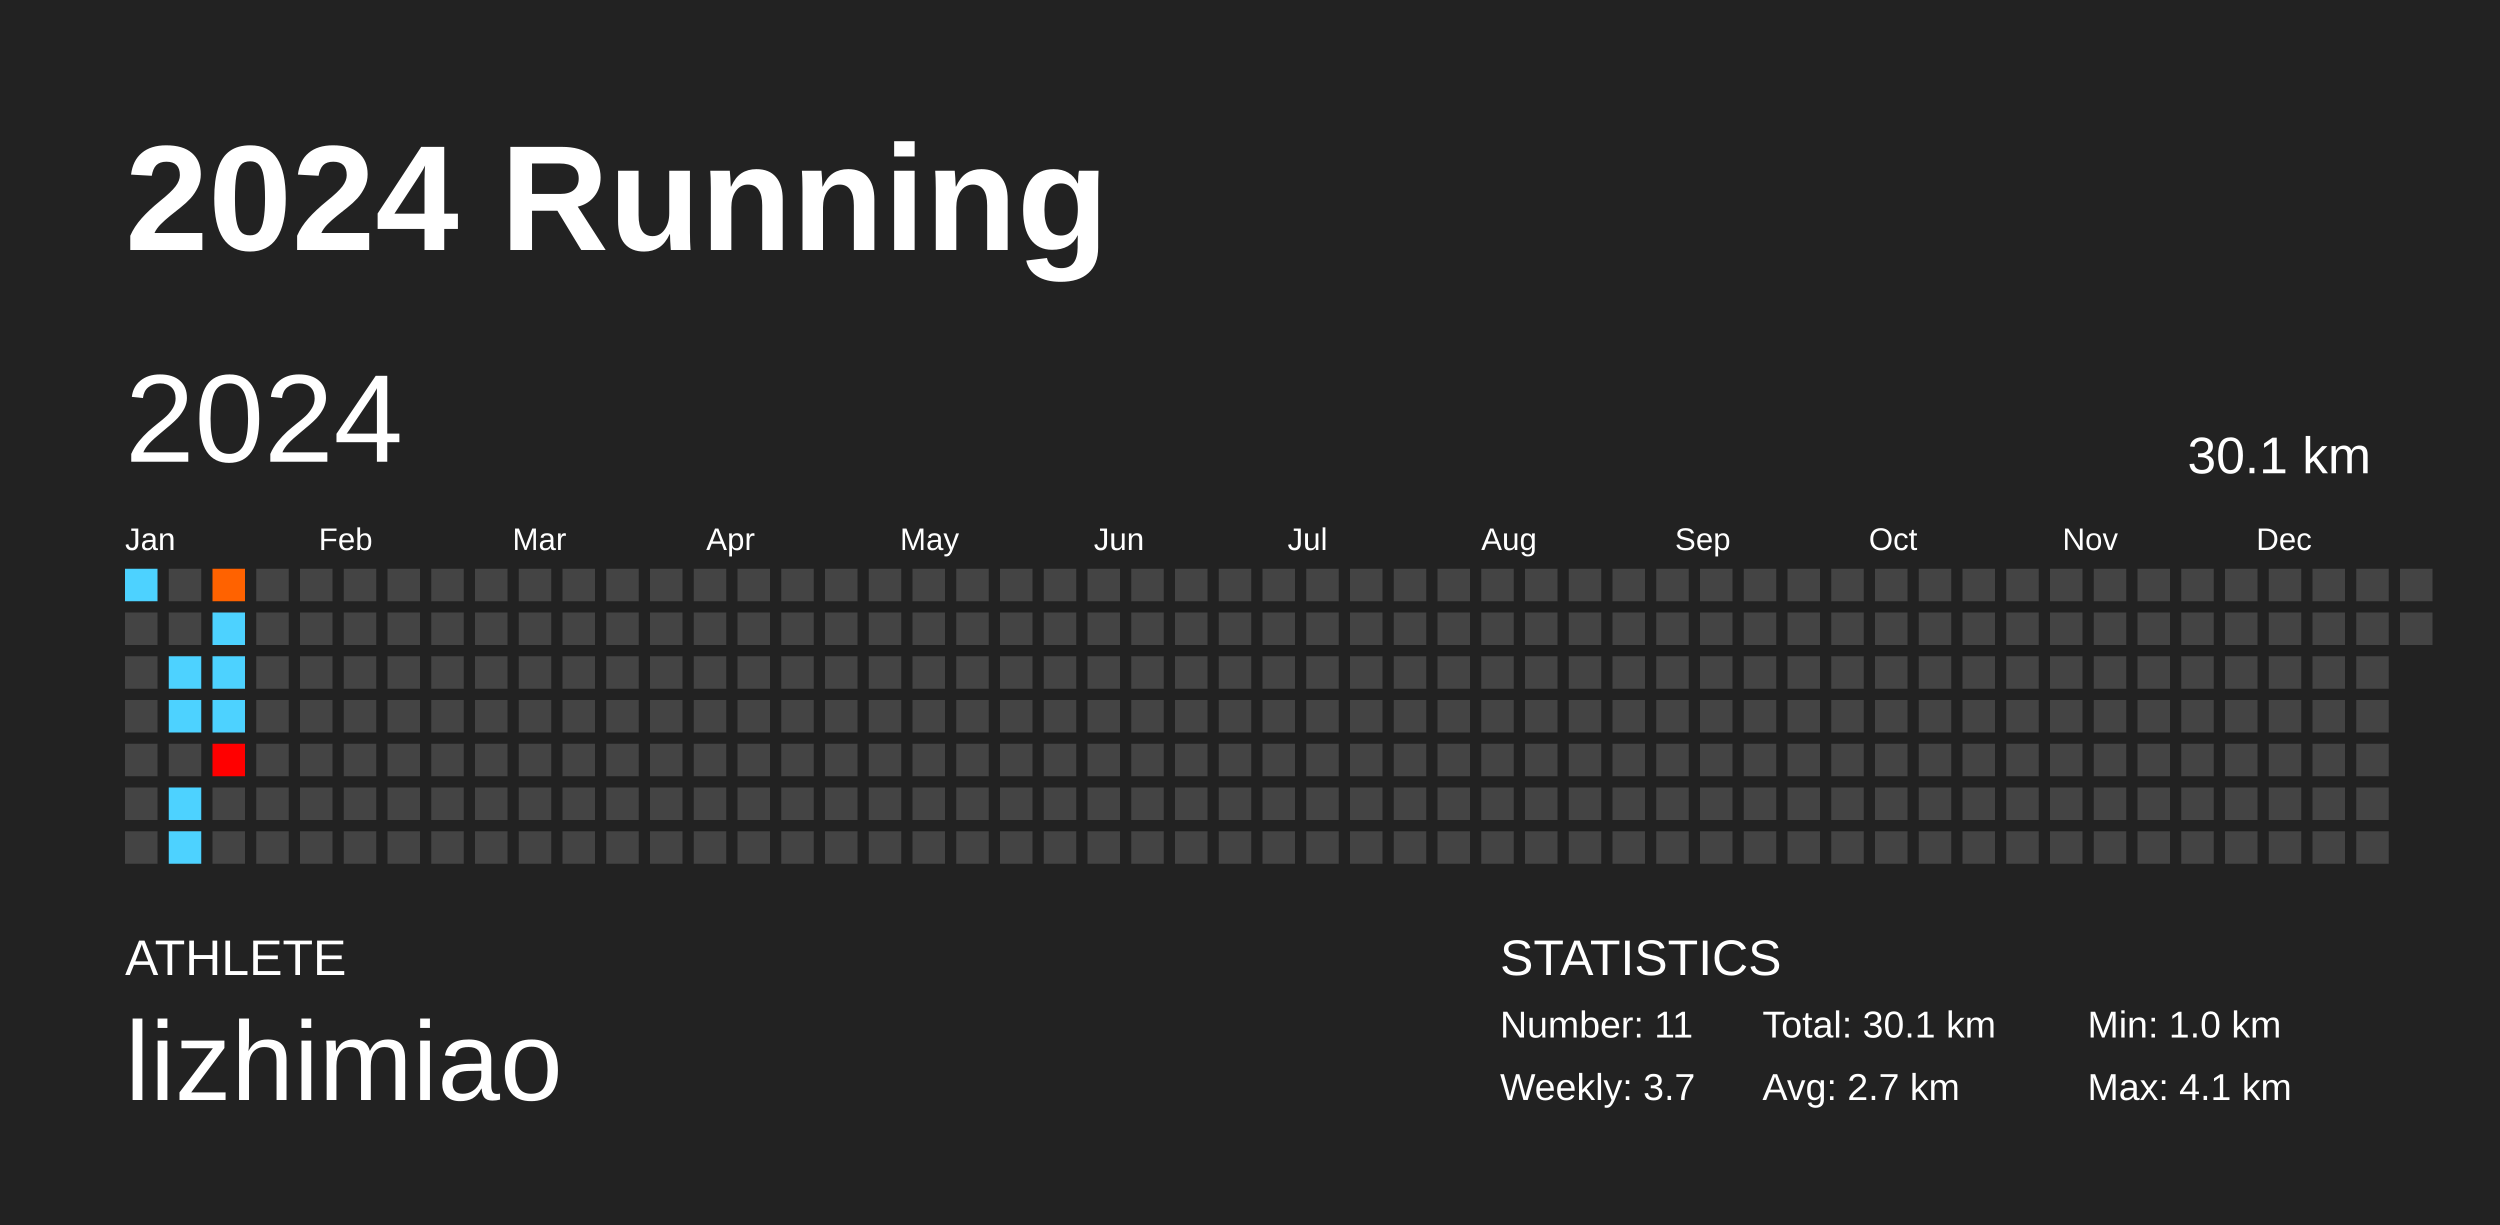
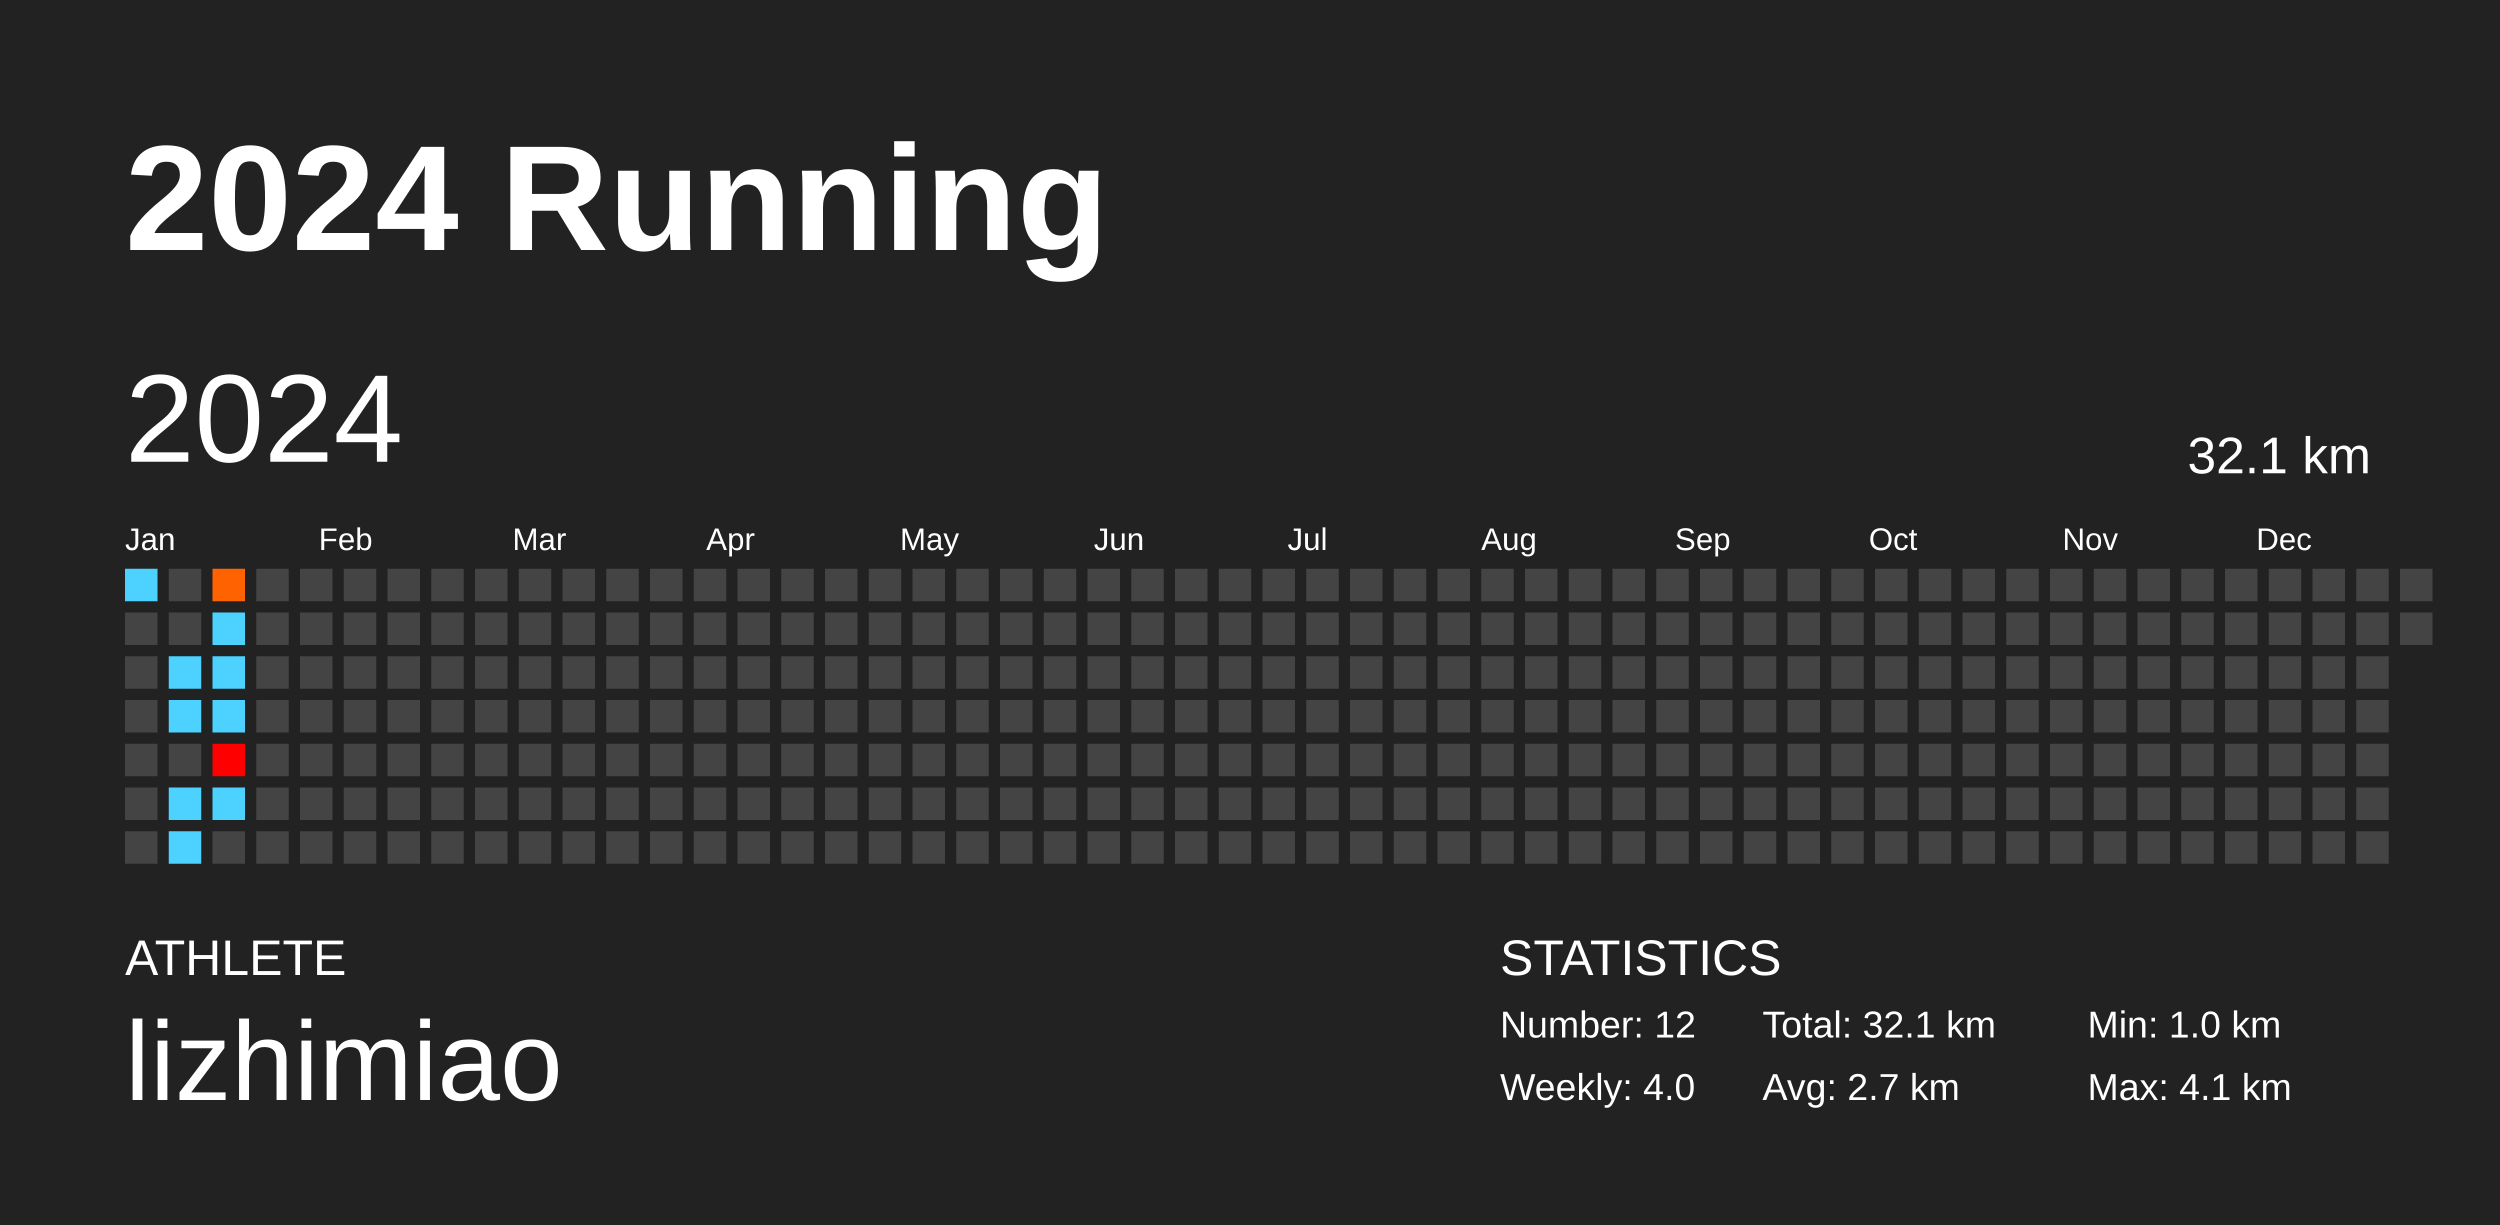
<svg xmlns="http://www.w3.org/2000/svg" baseProfile="full" height="98mm" version="1.1" viewBox="0,0,200,98" width="200mm">
  <defs />
  <rect fill="#222222" height="98" width="200" x="0" y="0" />
  <text fill="#FFFFFF" style="font-size:12px; font-family:Arial; font-weight:bold;" x="10" y="20">2024 Running</text>
  <text fill="#FFFFFF" style="font-size:4px; font-family:Arial" x="10" y="78">ATHLETE</text>
  <text fill="#FFFFFF" style="font-size:9px; font-family:Arial" x="10" y="88">lizhimiao</text>
  <text fill="#FFFFFF" style="font-size:4px; font-family:Arial" x="120" y="78">STATISTICS</text>
-   <text fill="#FFFFFF" style="font-size:3px; font-family:Arial" x="120" y="83">Number: 11</text>
-   <text fill="#FFFFFF" style="font-size:3px; font-family:Arial" x="120" y="88">Weekly: 3.7</text>
-   <text fill="#FFFFFF" style="font-size:3px; font-family:Arial" x="141" y="83">Total: 30.1 km</text>
+   <text fill="#FFFFFF" style="font-size:3px; font-family:Arial" x="120" y="83">Number: 12</text>
+   <text fill="#FFFFFF" style="font-size:3px; font-family:Arial" x="120" y="88">Weekly: 4.0</text>
+   <text fill="#FFFFFF" style="font-size:3px; font-family:Arial" x="141" y="83">Total: 32.1 km</text>
  <text fill="#FFFFFF" style="font-size:3px; font-family:Arial" x="141" y="88">Avg: 2.7 km</text>
  <text fill="#FFFFFF" style="font-size:3px; font-family:Arial" x="167" y="83">Min: 1.0 km</text>
  <text fill="#FFFFFF" style="font-size:3px; font-family:Arial" x="167" y="88">Max: 4.1 km</text>
  <text dominant-baseline="hanging" fill="#FFFFFF" style="font-size:10.0px; font-family:Arial;" x="10" y="30">2024</text>
-   <text dominant-baseline="hanging" fill="#FFFFFF" style="font-size:4.125px; font-family:Arial;" x="175" y="35">30.1 km</text>
+   <text dominant-baseline="hanging" fill="#FFFFFF" style="font-size:4.125px; font-family:Arial;" x="175" y="35">32.1 km</text>
  <text fill="#FFFFFF" style="font-size:2.5px; font-family:Arial" x="10.0" y="44">Jan</text>
  <text fill="#FFFFFF" style="font-size:2.5px; font-family:Arial" x="25.5" y="44">Feb</text>
  <text fill="#FFFFFF" style="font-size:2.5px; font-family:Arial" x="41.0" y="44">Mar</text>
  <text fill="#FFFFFF" style="font-size:2.5px; font-family:Arial" x="56.5" y="44">Apr</text>
  <text fill="#FFFFFF" style="font-size:2.5px; font-family:Arial" x="72.0" y="44">May</text>
  <text fill="#FFFFFF" style="font-size:2.5px; font-family:Arial" x="87.5" y="44">Jun</text>
  <text fill="#FFFFFF" style="font-size:2.5px; font-family:Arial" x="103.0" y="44">Jul</text>
  <text fill="#FFFFFF" style="font-size:2.5px; font-family:Arial" x="118.5" y="44">Aug</text>
  <text fill="#FFFFFF" style="font-size:2.5px; font-family:Arial" x="134.0" y="44">Sep</text>
  <text fill="#FFFFFF" style="font-size:2.5px; font-family:Arial" x="149.5" y="44">Oct</text>
  <text fill="#FFFFFF" style="font-size:2.5px; font-family:Arial" x="165.0" y="44">Nov</text>
  <text fill="#FFFFFF" style="font-size:2.5px; font-family:Arial" x="180.5" y="44">Dec</text>
  <rect fill="#4dd2ff" height="2.6" width="2.6" x="10.0" y="45.5" />
  <rect fill="#444444" height="2.6" width="2.6" x="10.0" y="49.0" />
  <rect fill="#444444" height="2.6" width="2.6" x="10.0" y="52.5" />
  <rect fill="#444444" height="2.6" width="2.6" x="10.0" y="56.0" />
  <rect fill="#444444" height="2.6" width="2.6" x="10.0" y="59.5" />
  <rect fill="#444444" height="2.6" width="2.6" x="10.0" y="63.0" />
  <rect fill="#444444" height="2.6" width="2.6" x="10.0" y="66.5" />
  <rect fill="#444444" height="2.6" width="2.6" x="13.5" y="45.5" />
  <rect fill="#444444" height="2.6" width="2.6" x="13.5" y="49.0" />
  <rect fill="#4dd2ff" height="2.6" width="2.6" x="13.5" y="52.5" />
  <rect fill="#4dd2ff" height="2.6" width="2.6" x="13.5" y="56.0" />
  <rect fill="#444444" height="2.6" width="2.6" x="13.5" y="59.5" />
  <rect fill="#4dd2ff" height="2.6" width="2.6" x="13.5" y="63.0" />
  <rect fill="#4dd2ff" height="2.6" width="2.6" x="13.5" y="66.5" />
  <rect fill="#ff6200" height="2.6" width="2.6" x="17.0" y="45.5" />
  <rect fill="#4dd2ff" height="2.6" width="2.6" x="17.0" y="49.0" />
  <rect fill="#4dd2ff" height="2.6" width="2.6" x="17.0" y="52.5" />
  <rect fill="#4dd2ff" height="2.6" width="2.6" x="17.0" y="56.0" />
  <rect fill="#ff0000" height="2.6" width="2.6" x="17.0" y="59.5" />
-   <rect fill="#444444" height="2.6" width="2.6" x="17.0" y="63.0" />
+   <rect fill="#4dd2ff" height="2.6" width="2.6" x="17.0" y="63.0" />
  <rect fill="#444444" height="2.6" width="2.6" x="17.0" y="66.5" />
  <rect fill="#444444" height="2.6" width="2.6" x="20.5" y="45.5" />
  <rect fill="#444444" height="2.6" width="2.6" x="20.5" y="49.0" />
  <rect fill="#444444" height="2.6" width="2.6" x="20.5" y="52.5" />
  <rect fill="#444444" height="2.6" width="2.6" x="20.5" y="56.0" />
  <rect fill="#444444" height="2.6" width="2.6" x="20.5" y="59.5" />
  <rect fill="#444444" height="2.6" width="2.6" x="20.5" y="63.0" />
  <rect fill="#444444" height="2.6" width="2.6" x="20.5" y="66.5" />
  <rect fill="#444444" height="2.6" width="2.6" x="24.0" y="45.5" />
  <rect fill="#444444" height="2.6" width="2.6" x="24.0" y="49.0" />
  <rect fill="#444444" height="2.6" width="2.6" x="24.0" y="52.5" />
  <rect fill="#444444" height="2.6" width="2.6" x="24.0" y="56.0" />
  <rect fill="#444444" height="2.6" width="2.6" x="24.0" y="59.5" />
  <rect fill="#444444" height="2.6" width="2.6" x="24.0" y="63.0" />
  <rect fill="#444444" height="2.6" width="2.6" x="24.0" y="66.5" />
  <rect fill="#444444" height="2.6" width="2.6" x="27.5" y="45.5" />
  <rect fill="#444444" height="2.6" width="2.6" x="27.5" y="49.0" />
  <rect fill="#444444" height="2.6" width="2.6" x="27.5" y="52.5" />
  <rect fill="#444444" height="2.6" width="2.6" x="27.5" y="56.0" />
  <rect fill="#444444" height="2.6" width="2.6" x="27.5" y="59.5" />
  <rect fill="#444444" height="2.6" width="2.6" x="27.5" y="63.0" />
  <rect fill="#444444" height="2.6" width="2.6" x="27.5" y="66.5" />
  <rect fill="#444444" height="2.6" width="2.6" x="31.0" y="45.5" />
  <rect fill="#444444" height="2.6" width="2.6" x="31.0" y="49.0" />
  <rect fill="#444444" height="2.6" width="2.6" x="31.0" y="52.5" />
  <rect fill="#444444" height="2.6" width="2.6" x="31.0" y="56.0" />
  <rect fill="#444444" height="2.6" width="2.6" x="31.0" y="59.5" />
  <rect fill="#444444" height="2.6" width="2.6" x="31.0" y="63.0" />
  <rect fill="#444444" height="2.6" width="2.6" x="31.0" y="66.5" />
  <rect fill="#444444" height="2.6" width="2.6" x="34.5" y="45.5" />
  <rect fill="#444444" height="2.6" width="2.6" x="34.5" y="49.0" />
  <rect fill="#444444" height="2.6" width="2.6" x="34.5" y="52.5" />
  <rect fill="#444444" height="2.6" width="2.6" x="34.5" y="56.0" />
  <rect fill="#444444" height="2.6" width="2.6" x="34.5" y="59.5" />
  <rect fill="#444444" height="2.6" width="2.6" x="34.5" y="63.0" />
  <rect fill="#444444" height="2.6" width="2.6" x="34.5" y="66.5" />
  <rect fill="#444444" height="2.6" width="2.6" x="38.0" y="45.5" />
  <rect fill="#444444" height="2.6" width="2.6" x="38.0" y="49.0" />
  <rect fill="#444444" height="2.6" width="2.6" x="38.0" y="52.5" />
  <rect fill="#444444" height="2.6" width="2.6" x="38.0" y="56.0" />
  <rect fill="#444444" height="2.6" width="2.6" x="38.0" y="59.5" />
  <rect fill="#444444" height="2.6" width="2.6" x="38.0" y="63.0" />
  <rect fill="#444444" height="2.6" width="2.6" x="38.0" y="66.5" />
  <rect fill="#444444" height="2.6" width="2.6" x="41.5" y="45.5" />
  <rect fill="#444444" height="2.6" width="2.6" x="41.5" y="49.0" />
  <rect fill="#444444" height="2.6" width="2.6" x="41.5" y="52.5" />
  <rect fill="#444444" height="2.6" width="2.6" x="41.5" y="56.0" />
  <rect fill="#444444" height="2.6" width="2.6" x="41.5" y="59.5" />
  <rect fill="#444444" height="2.6" width="2.6" x="41.5" y="63.0" />
  <rect fill="#444444" height="2.6" width="2.6" x="41.5" y="66.5" />
  <rect fill="#444444" height="2.6" width="2.6" x="45.0" y="45.5" />
  <rect fill="#444444" height="2.6" width="2.6" x="45.0" y="49.0" />
  <rect fill="#444444" height="2.6" width="2.6" x="45.0" y="52.5" />
  <rect fill="#444444" height="2.6" width="2.6" x="45.0" y="56.0" />
  <rect fill="#444444" height="2.6" width="2.6" x="45.0" y="59.5" />
  <rect fill="#444444" height="2.6" width="2.6" x="45.0" y="63.0" />
  <rect fill="#444444" height="2.6" width="2.6" x="45.0" y="66.5" />
  <rect fill="#444444" height="2.6" width="2.6" x="48.5" y="45.5" />
  <rect fill="#444444" height="2.6" width="2.6" x="48.5" y="49.0" />
  <rect fill="#444444" height="2.6" width="2.6" x="48.5" y="52.5" />
  <rect fill="#444444" height="2.6" width="2.6" x="48.5" y="56.0" />
  <rect fill="#444444" height="2.6" width="2.6" x="48.5" y="59.5" />
  <rect fill="#444444" height="2.6" width="2.6" x="48.5" y="63.0" />
  <rect fill="#444444" height="2.6" width="2.6" x="48.5" y="66.5" />
  <rect fill="#444444" height="2.6" width="2.6" x="52.0" y="45.5" />
  <rect fill="#444444" height="2.6" width="2.6" x="52.0" y="49.0" />
  <rect fill="#444444" height="2.6" width="2.6" x="52.0" y="52.5" />
  <rect fill="#444444" height="2.6" width="2.6" x="52.0" y="56.0" />
  <rect fill="#444444" height="2.6" width="2.6" x="52.0" y="59.5" />
  <rect fill="#444444" height="2.6" width="2.6" x="52.0" y="63.0" />
  <rect fill="#444444" height="2.6" width="2.6" x="52.0" y="66.5" />
  <rect fill="#444444" height="2.6" width="2.6" x="55.5" y="45.5" />
  <rect fill="#444444" height="2.6" width="2.6" x="55.5" y="49.0" />
  <rect fill="#444444" height="2.6" width="2.6" x="55.5" y="52.5" />
  <rect fill="#444444" height="2.6" width="2.6" x="55.5" y="56.0" />
  <rect fill="#444444" height="2.6" width="2.6" x="55.5" y="59.5" />
  <rect fill="#444444" height="2.6" width="2.6" x="55.5" y="63.0" />
  <rect fill="#444444" height="2.6" width="2.6" x="55.5" y="66.5" />
  <rect fill="#444444" height="2.6" width="2.6" x="59.0" y="45.5" />
  <rect fill="#444444" height="2.6" width="2.6" x="59.0" y="49.0" />
  <rect fill="#444444" height="2.6" width="2.6" x="59.0" y="52.5" />
  <rect fill="#444444" height="2.6" width="2.6" x="59.0" y="56.0" />
  <rect fill="#444444" height="2.6" width="2.6" x="59.0" y="59.5" />
  <rect fill="#444444" height="2.6" width="2.6" x="59.0" y="63.0" />
  <rect fill="#444444" height="2.6" width="2.6" x="59.0" y="66.5" />
  <rect fill="#444444" height="2.6" width="2.6" x="62.5" y="45.5" />
  <rect fill="#444444" height="2.6" width="2.6" x="62.5" y="49.0" />
  <rect fill="#444444" height="2.6" width="2.6" x="62.5" y="52.5" />
  <rect fill="#444444" height="2.6" width="2.6" x="62.5" y="56.0" />
  <rect fill="#444444" height="2.6" width="2.6" x="62.5" y="59.5" />
  <rect fill="#444444" height="2.6" width="2.6" x="62.5" y="63.0" />
  <rect fill="#444444" height="2.6" width="2.6" x="62.5" y="66.5" />
  <rect fill="#444444" height="2.6" width="2.6" x="66.0" y="45.5" />
  <rect fill="#444444" height="2.6" width="2.6" x="66.0" y="49.0" />
  <rect fill="#444444" height="2.6" width="2.6" x="66.0" y="52.5" />
  <rect fill="#444444" height="2.6" width="2.6" x="66.0" y="56.0" />
  <rect fill="#444444" height="2.6" width="2.6" x="66.0" y="59.5" />
  <rect fill="#444444" height="2.6" width="2.6" x="66.0" y="63.0" />
  <rect fill="#444444" height="2.6" width="2.6" x="66.0" y="66.5" />
  <rect fill="#444444" height="2.6" width="2.6" x="69.5" y="45.5" />
  <rect fill="#444444" height="2.6" width="2.6" x="69.5" y="49.0" />
  <rect fill="#444444" height="2.6" width="2.6" x="69.5" y="52.5" />
  <rect fill="#444444" height="2.6" width="2.6" x="69.5" y="56.0" />
  <rect fill="#444444" height="2.6" width="2.6" x="69.5" y="59.5" />
  <rect fill="#444444" height="2.6" width="2.6" x="69.5" y="63.0" />
  <rect fill="#444444" height="2.6" width="2.6" x="69.5" y="66.5" />
  <rect fill="#444444" height="2.6" width="2.6" x="73.0" y="45.5" />
  <rect fill="#444444" height="2.6" width="2.6" x="73.0" y="49.0" />
  <rect fill="#444444" height="2.6" width="2.6" x="73.0" y="52.5" />
  <rect fill="#444444" height="2.6" width="2.6" x="73.0" y="56.0" />
  <rect fill="#444444" height="2.6" width="2.6" x="73.0" y="59.5" />
  <rect fill="#444444" height="2.6" width="2.6" x="73.0" y="63.0" />
  <rect fill="#444444" height="2.6" width="2.6" x="73.0" y="66.5" />
  <rect fill="#444444" height="2.6" width="2.6" x="76.5" y="45.5" />
  <rect fill="#444444" height="2.6" width="2.6" x="76.5" y="49.0" />
  <rect fill="#444444" height="2.6" width="2.6" x="76.5" y="52.5" />
  <rect fill="#444444" height="2.6" width="2.6" x="76.5" y="56.0" />
  <rect fill="#444444" height="2.6" width="2.6" x="76.5" y="59.5" />
  <rect fill="#444444" height="2.6" width="2.6" x="76.5" y="63.0" />
  <rect fill="#444444" height="2.6" width="2.6" x="76.5" y="66.5" />
  <rect fill="#444444" height="2.6" width="2.6" x="80.0" y="45.5" />
  <rect fill="#444444" height="2.6" width="2.6" x="80.0" y="49.0" />
  <rect fill="#444444" height="2.6" width="2.6" x="80.0" y="52.5" />
  <rect fill="#444444" height="2.6" width="2.6" x="80.0" y="56.0" />
  <rect fill="#444444" height="2.6" width="2.6" x="80.0" y="59.5" />
  <rect fill="#444444" height="2.6" width="2.6" x="80.0" y="63.0" />
  <rect fill="#444444" height="2.6" width="2.6" x="80.0" y="66.5" />
  <rect fill="#444444" height="2.6" width="2.6" x="83.5" y="45.5" />
  <rect fill="#444444" height="2.6" width="2.6" x="83.5" y="49.0" />
  <rect fill="#444444" height="2.6" width="2.6" x="83.5" y="52.5" />
  <rect fill="#444444" height="2.6" width="2.6" x="83.5" y="56.0" />
  <rect fill="#444444" height="2.6" width="2.6" x="83.5" y="59.5" />
  <rect fill="#444444" height="2.6" width="2.6" x="83.5" y="63.0" />
  <rect fill="#444444" height="2.6" width="2.6" x="83.5" y="66.5" />
  <rect fill="#444444" height="2.6" width="2.6" x="87.0" y="45.5" />
  <rect fill="#444444" height="2.6" width="2.6" x="87.0" y="49.0" />
  <rect fill="#444444" height="2.6" width="2.6" x="87.0" y="52.5" />
  <rect fill="#444444" height="2.6" width="2.6" x="87.0" y="56.0" />
  <rect fill="#444444" height="2.6" width="2.6" x="87.0" y="59.5" />
  <rect fill="#444444" height="2.6" width="2.6" x="87.0" y="63.0" />
  <rect fill="#444444" height="2.6" width="2.6" x="87.0" y="66.5" />
  <rect fill="#444444" height="2.6" width="2.6" x="90.5" y="45.5" />
  <rect fill="#444444" height="2.6" width="2.6" x="90.5" y="49.0" />
  <rect fill="#444444" height="2.6" width="2.6" x="90.5" y="52.5" />
  <rect fill="#444444" height="2.6" width="2.6" x="90.5" y="56.0" />
  <rect fill="#444444" height="2.6" width="2.6" x="90.5" y="59.5" />
  <rect fill="#444444" height="2.6" width="2.6" x="90.5" y="63.0" />
  <rect fill="#444444" height="2.6" width="2.6" x="90.5" y="66.5" />
  <rect fill="#444444" height="2.6" width="2.6" x="94.0" y="45.5" />
  <rect fill="#444444" height="2.6" width="2.6" x="94.0" y="49.0" />
  <rect fill="#444444" height="2.6" width="2.6" x="94.0" y="52.5" />
  <rect fill="#444444" height="2.6" width="2.6" x="94.0" y="56.0" />
  <rect fill="#444444" height="2.6" width="2.6" x="94.0" y="59.5" />
  <rect fill="#444444" height="2.6" width="2.6" x="94.0" y="63.0" />
  <rect fill="#444444" height="2.6" width="2.6" x="94.0" y="66.5" />
  <rect fill="#444444" height="2.6" width="2.6" x="97.5" y="45.5" />
  <rect fill="#444444" height="2.6" width="2.6" x="97.5" y="49.0" />
  <rect fill="#444444" height="2.6" width="2.6" x="97.5" y="52.5" />
  <rect fill="#444444" height="2.6" width="2.6" x="97.5" y="56.0" />
  <rect fill="#444444" height="2.6" width="2.6" x="97.5" y="59.5" />
  <rect fill="#444444" height="2.6" width="2.6" x="97.5" y="63.0" />
  <rect fill="#444444" height="2.6" width="2.6" x="97.5" y="66.5" />
  <rect fill="#444444" height="2.6" width="2.6" x="101.0" y="45.5" />
  <rect fill="#444444" height="2.6" width="2.6" x="101.0" y="49.0" />
  <rect fill="#444444" height="2.6" width="2.6" x="101.0" y="52.5" />
  <rect fill="#444444" height="2.6" width="2.6" x="101.0" y="56.0" />
  <rect fill="#444444" height="2.6" width="2.6" x="101.0" y="59.5" />
  <rect fill="#444444" height="2.6" width="2.6" x="101.0" y="63.0" />
  <rect fill="#444444" height="2.6" width="2.6" x="101.0" y="66.5" />
  <rect fill="#444444" height="2.6" width="2.6" x="104.5" y="45.5" />
  <rect fill="#444444" height="2.6" width="2.6" x="104.5" y="49.0" />
  <rect fill="#444444" height="2.6" width="2.6" x="104.5" y="52.5" />
  <rect fill="#444444" height="2.6" width="2.6" x="104.5" y="56.0" />
  <rect fill="#444444" height="2.6" width="2.6" x="104.5" y="59.5" />
  <rect fill="#444444" height="2.6" width="2.6" x="104.5" y="63.0" />
  <rect fill="#444444" height="2.6" width="2.6" x="104.5" y="66.5" />
  <rect fill="#444444" height="2.6" width="2.6" x="108.0" y="45.5" />
  <rect fill="#444444" height="2.6" width="2.6" x="108.0" y="49.0" />
  <rect fill="#444444" height="2.6" width="2.6" x="108.0" y="52.5" />
  <rect fill="#444444" height="2.6" width="2.6" x="108.0" y="56.0" />
  <rect fill="#444444" height="2.6" width="2.6" x="108.0" y="59.5" />
  <rect fill="#444444" height="2.6" width="2.6" x="108.0" y="63.0" />
  <rect fill="#444444" height="2.6" width="2.6" x="108.0" y="66.5" />
  <rect fill="#444444" height="2.6" width="2.6" x="111.5" y="45.5" />
  <rect fill="#444444" height="2.6" width="2.6" x="111.5" y="49.0" />
  <rect fill="#444444" height="2.6" width="2.6" x="111.5" y="52.5" />
  <rect fill="#444444" height="2.6" width="2.6" x="111.5" y="56.0" />
  <rect fill="#444444" height="2.6" width="2.6" x="111.5" y="59.5" />
  <rect fill="#444444" height="2.6" width="2.6" x="111.5" y="63.0" />
  <rect fill="#444444" height="2.6" width="2.6" x="111.5" y="66.5" />
  <rect fill="#444444" height="2.6" width="2.6" x="115.0" y="45.5" />
  <rect fill="#444444" height="2.6" width="2.6" x="115.0" y="49.0" />
  <rect fill="#444444" height="2.6" width="2.6" x="115.0" y="52.5" />
  <rect fill="#444444" height="2.6" width="2.6" x="115.0" y="56.0" />
  <rect fill="#444444" height="2.6" width="2.6" x="115.0" y="59.5" />
  <rect fill="#444444" height="2.6" width="2.6" x="115.0" y="63.0" />
  <rect fill="#444444" height="2.6" width="2.6" x="115.0" y="66.5" />
  <rect fill="#444444" height="2.6" width="2.6" x="118.5" y="45.5" />
  <rect fill="#444444" height="2.6" width="2.6" x="118.5" y="49.0" />
  <rect fill="#444444" height="2.6" width="2.6" x="118.5" y="52.5" />
  <rect fill="#444444" height="2.6" width="2.6" x="118.5" y="56.0" />
  <rect fill="#444444" height="2.6" width="2.6" x="118.5" y="59.5" />
  <rect fill="#444444" height="2.6" width="2.6" x="118.5" y="63.0" />
  <rect fill="#444444" height="2.6" width="2.6" x="118.5" y="66.5" />
  <rect fill="#444444" height="2.6" width="2.6" x="122.0" y="45.5" />
  <rect fill="#444444" height="2.6" width="2.6" x="122.0" y="49.0" />
  <rect fill="#444444" height="2.6" width="2.6" x="122.0" y="52.5" />
  <rect fill="#444444" height="2.6" width="2.6" x="122.0" y="56.0" />
  <rect fill="#444444" height="2.6" width="2.6" x="122.0" y="59.5" />
  <rect fill="#444444" height="2.6" width="2.6" x="122.0" y="63.0" />
  <rect fill="#444444" height="2.6" width="2.6" x="122.0" y="66.5" />
  <rect fill="#444444" height="2.6" width="2.6" x="125.5" y="45.5" />
  <rect fill="#444444" height="2.6" width="2.6" x="125.5" y="49.0" />
  <rect fill="#444444" height="2.6" width="2.6" x="125.5" y="52.5" />
  <rect fill="#444444" height="2.6" width="2.6" x="125.5" y="56.0" />
  <rect fill="#444444" height="2.6" width="2.6" x="125.5" y="59.5" />
  <rect fill="#444444" height="2.6" width="2.6" x="125.5" y="63.0" />
  <rect fill="#444444" height="2.6" width="2.6" x="125.5" y="66.5" />
  <rect fill="#444444" height="2.6" width="2.6" x="129.0" y="45.5" />
  <rect fill="#444444" height="2.6" width="2.6" x="129.0" y="49.0" />
  <rect fill="#444444" height="2.6" width="2.6" x="129.0" y="52.5" />
  <rect fill="#444444" height="2.6" width="2.6" x="129.0" y="56.0" />
  <rect fill="#444444" height="2.6" width="2.6" x="129.0" y="59.5" />
  <rect fill="#444444" height="2.6" width="2.6" x="129.0" y="63.0" />
  <rect fill="#444444" height="2.6" width="2.6" x="129.0" y="66.5" />
  <rect fill="#444444" height="2.6" width="2.6" x="132.5" y="45.5" />
  <rect fill="#444444" height="2.6" width="2.6" x="132.5" y="49.0" />
  <rect fill="#444444" height="2.6" width="2.6" x="132.5" y="52.5" />
  <rect fill="#444444" height="2.6" width="2.6" x="132.5" y="56.0" />
  <rect fill="#444444" height="2.6" width="2.6" x="132.5" y="59.5" />
  <rect fill="#444444" height="2.6" width="2.6" x="132.5" y="63.0" />
  <rect fill="#444444" height="2.6" width="2.6" x="132.5" y="66.5" />
  <rect fill="#444444" height="2.6" width="2.6" x="136.0" y="45.5" />
  <rect fill="#444444" height="2.6" width="2.6" x="136.0" y="49.0" />
  <rect fill="#444444" height="2.6" width="2.6" x="136.0" y="52.5" />
  <rect fill="#444444" height="2.6" width="2.6" x="136.0" y="56.0" />
  <rect fill="#444444" height="2.6" width="2.6" x="136.0" y="59.5" />
  <rect fill="#444444" height="2.6" width="2.6" x="136.0" y="63.0" />
  <rect fill="#444444" height="2.6" width="2.6" x="136.0" y="66.5" />
  <rect fill="#444444" height="2.6" width="2.6" x="139.5" y="45.5" />
  <rect fill="#444444" height="2.6" width="2.6" x="139.5" y="49.0" />
  <rect fill="#444444" height="2.6" width="2.6" x="139.5" y="52.5" />
  <rect fill="#444444" height="2.6" width="2.6" x="139.5" y="56.0" />
  <rect fill="#444444" height="2.6" width="2.6" x="139.5" y="59.5" />
  <rect fill="#444444" height="2.6" width="2.6" x="139.5" y="63.0" />
  <rect fill="#444444" height="2.6" width="2.6" x="139.5" y="66.5" />
  <rect fill="#444444" height="2.6" width="2.6" x="143.0" y="45.5" />
  <rect fill="#444444" height="2.6" width="2.6" x="143.0" y="49.0" />
  <rect fill="#444444" height="2.6" width="2.6" x="143.0" y="52.5" />
  <rect fill="#444444" height="2.6" width="2.6" x="143.0" y="56.0" />
  <rect fill="#444444" height="2.6" width="2.6" x="143.0" y="59.5" />
  <rect fill="#444444" height="2.6" width="2.6" x="143.0" y="63.0" />
  <rect fill="#444444" height="2.6" width="2.6" x="143.0" y="66.5" />
  <rect fill="#444444" height="2.6" width="2.6" x="146.5" y="45.5" />
  <rect fill="#444444" height="2.6" width="2.6" x="146.5" y="49.0" />
  <rect fill="#444444" height="2.6" width="2.6" x="146.5" y="52.5" />
  <rect fill="#444444" height="2.6" width="2.6" x="146.5" y="56.0" />
  <rect fill="#444444" height="2.6" width="2.6" x="146.5" y="59.5" />
  <rect fill="#444444" height="2.6" width="2.6" x="146.5" y="63.0" />
  <rect fill="#444444" height="2.6" width="2.6" x="146.5" y="66.5" />
  <rect fill="#444444" height="2.6" width="2.6" x="150.0" y="45.5" />
  <rect fill="#444444" height="2.6" width="2.6" x="150.0" y="49.0" />
  <rect fill="#444444" height="2.6" width="2.6" x="150.0" y="52.5" />
  <rect fill="#444444" height="2.6" width="2.6" x="150.0" y="56.0" />
  <rect fill="#444444" height="2.6" width="2.6" x="150.0" y="59.5" />
  <rect fill="#444444" height="2.6" width="2.6" x="150.0" y="63.0" />
  <rect fill="#444444" height="2.6" width="2.6" x="150.0" y="66.5" />
  <rect fill="#444444" height="2.6" width="2.6" x="153.5" y="45.5" />
  <rect fill="#444444" height="2.6" width="2.6" x="153.5" y="49.0" />
  <rect fill="#444444" height="2.6" width="2.6" x="153.5" y="52.5" />
  <rect fill="#444444" height="2.6" width="2.6" x="153.5" y="56.0" />
  <rect fill="#444444" height="2.6" width="2.6" x="153.5" y="59.5" />
  <rect fill="#444444" height="2.6" width="2.6" x="153.5" y="63.0" />
  <rect fill="#444444" height="2.6" width="2.6" x="153.5" y="66.5" />
  <rect fill="#444444" height="2.6" width="2.6" x="157.0" y="45.5" />
  <rect fill="#444444" height="2.6" width="2.6" x="157.0" y="49.0" />
  <rect fill="#444444" height="2.6" width="2.6" x="157.0" y="52.5" />
  <rect fill="#444444" height="2.6" width="2.6" x="157.0" y="56.0" />
  <rect fill="#444444" height="2.6" width="2.6" x="157.0" y="59.5" />
  <rect fill="#444444" height="2.6" width="2.6" x="157.0" y="63.0" />
  <rect fill="#444444" height="2.6" width="2.6" x="157.0" y="66.5" />
  <rect fill="#444444" height="2.6" width="2.6" x="160.5" y="45.5" />
  <rect fill="#444444" height="2.6" width="2.6" x="160.5" y="49.0" />
  <rect fill="#444444" height="2.6" width="2.6" x="160.5" y="52.5" />
  <rect fill="#444444" height="2.6" width="2.6" x="160.5" y="56.0" />
  <rect fill="#444444" height="2.6" width="2.6" x="160.5" y="59.5" />
  <rect fill="#444444" height="2.6" width="2.6" x="160.5" y="63.0" />
  <rect fill="#444444" height="2.6" width="2.6" x="160.5" y="66.5" />
  <rect fill="#444444" height="2.6" width="2.6" x="164.0" y="45.5" />
  <rect fill="#444444" height="2.6" width="2.6" x="164.0" y="49.0" />
  <rect fill="#444444" height="2.6" width="2.6" x="164.0" y="52.5" />
  <rect fill="#444444" height="2.6" width="2.6" x="164.0" y="56.0" />
  <rect fill="#444444" height="2.6" width="2.6" x="164.0" y="59.5" />
  <rect fill="#444444" height="2.6" width="2.6" x="164.0" y="63.0" />
  <rect fill="#444444" height="2.6" width="2.6" x="164.0" y="66.5" />
  <rect fill="#444444" height="2.6" width="2.6" x="167.5" y="45.5" />
  <rect fill="#444444" height="2.6" width="2.6" x="167.5" y="49.0" />
  <rect fill="#444444" height="2.6" width="2.6" x="167.5" y="52.5" />
  <rect fill="#444444" height="2.6" width="2.6" x="167.5" y="56.0" />
  <rect fill="#444444" height="2.6" width="2.6" x="167.5" y="59.5" />
  <rect fill="#444444" height="2.6" width="2.6" x="167.5" y="63.0" />
  <rect fill="#444444" height="2.6" width="2.6" x="167.5" y="66.5" />
  <rect fill="#444444" height="2.6" width="2.6" x="171.0" y="45.5" />
  <rect fill="#444444" height="2.6" width="2.6" x="171.0" y="49.0" />
  <rect fill="#444444" height="2.6" width="2.6" x="171.0" y="52.5" />
  <rect fill="#444444" height="2.6" width="2.6" x="171.0" y="56.0" />
  <rect fill="#444444" height="2.6" width="2.6" x="171.0" y="59.5" />
  <rect fill="#444444" height="2.6" width="2.6" x="171.0" y="63.0" />
  <rect fill="#444444" height="2.6" width="2.6" x="171.0" y="66.5" />
  <rect fill="#444444" height="2.6" width="2.6" x="174.5" y="45.5" />
  <rect fill="#444444" height="2.6" width="2.6" x="174.5" y="49.0" />
  <rect fill="#444444" height="2.6" width="2.6" x="174.5" y="52.5" />
  <rect fill="#444444" height="2.6" width="2.6" x="174.5" y="56.0" />
  <rect fill="#444444" height="2.6" width="2.6" x="174.5" y="59.5" />
  <rect fill="#444444" height="2.6" width="2.6" x="174.5" y="63.0" />
  <rect fill="#444444" height="2.6" width="2.6" x="174.5" y="66.5" />
  <rect fill="#444444" height="2.6" width="2.6" x="178.0" y="45.5" />
  <rect fill="#444444" height="2.6" width="2.6" x="178.0" y="49.0" />
  <rect fill="#444444" height="2.6" width="2.6" x="178.0" y="52.5" />
  <rect fill="#444444" height="2.6" width="2.6" x="178.0" y="56.0" />
  <rect fill="#444444" height="2.6" width="2.6" x="178.0" y="59.5" />
  <rect fill="#444444" height="2.6" width="2.6" x="178.0" y="63.0" />
  <rect fill="#444444" height="2.6" width="2.6" x="178.0" y="66.5" />
  <rect fill="#444444" height="2.6" width="2.6" x="181.5" y="45.5" />
  <rect fill="#444444" height="2.6" width="2.6" x="181.5" y="49.0" />
  <rect fill="#444444" height="2.6" width="2.6" x="181.5" y="52.5" />
  <rect fill="#444444" height="2.6" width="2.6" x="181.5" y="56.0" />
  <rect fill="#444444" height="2.6" width="2.6" x="181.5" y="59.5" />
  <rect fill="#444444" height="2.6" width="2.6" x="181.5" y="63.0" />
  <rect fill="#444444" height="2.6" width="2.6" x="181.5" y="66.5" />
  <rect fill="#444444" height="2.6" width="2.6" x="185.0" y="45.5" />
  <rect fill="#444444" height="2.6" width="2.6" x="185.0" y="49.0" />
  <rect fill="#444444" height="2.6" width="2.6" x="185.0" y="52.5" />
  <rect fill="#444444" height="2.6" width="2.6" x="185.0" y="56.0" />
  <rect fill="#444444" height="2.6" width="2.6" x="185.0" y="59.5" />
  <rect fill="#444444" height="2.6" width="2.6" x="185.0" y="63.0" />
  <rect fill="#444444" height="2.6" width="2.6" x="185.0" y="66.5" />
  <rect fill="#444444" height="2.6" width="2.6" x="188.5" y="45.5" />
  <rect fill="#444444" height="2.6" width="2.6" x="188.5" y="49.0" />
  <rect fill="#444444" height="2.6" width="2.6" x="188.5" y="52.5" />
  <rect fill="#444444" height="2.6" width="2.6" x="188.5" y="56.0" />
  <rect fill="#444444" height="2.6" width="2.6" x="188.5" y="59.5" />
  <rect fill="#444444" height="2.6" width="2.6" x="188.5" y="63.0" />
  <rect fill="#444444" height="2.6" width="2.6" x="188.5" y="66.5" />
  <rect fill="#444444" height="2.6" width="2.6" x="192.0" y="45.5" />
  <rect fill="#444444" height="2.6" width="2.6" x="192.0" y="49.0" />
</svg>
